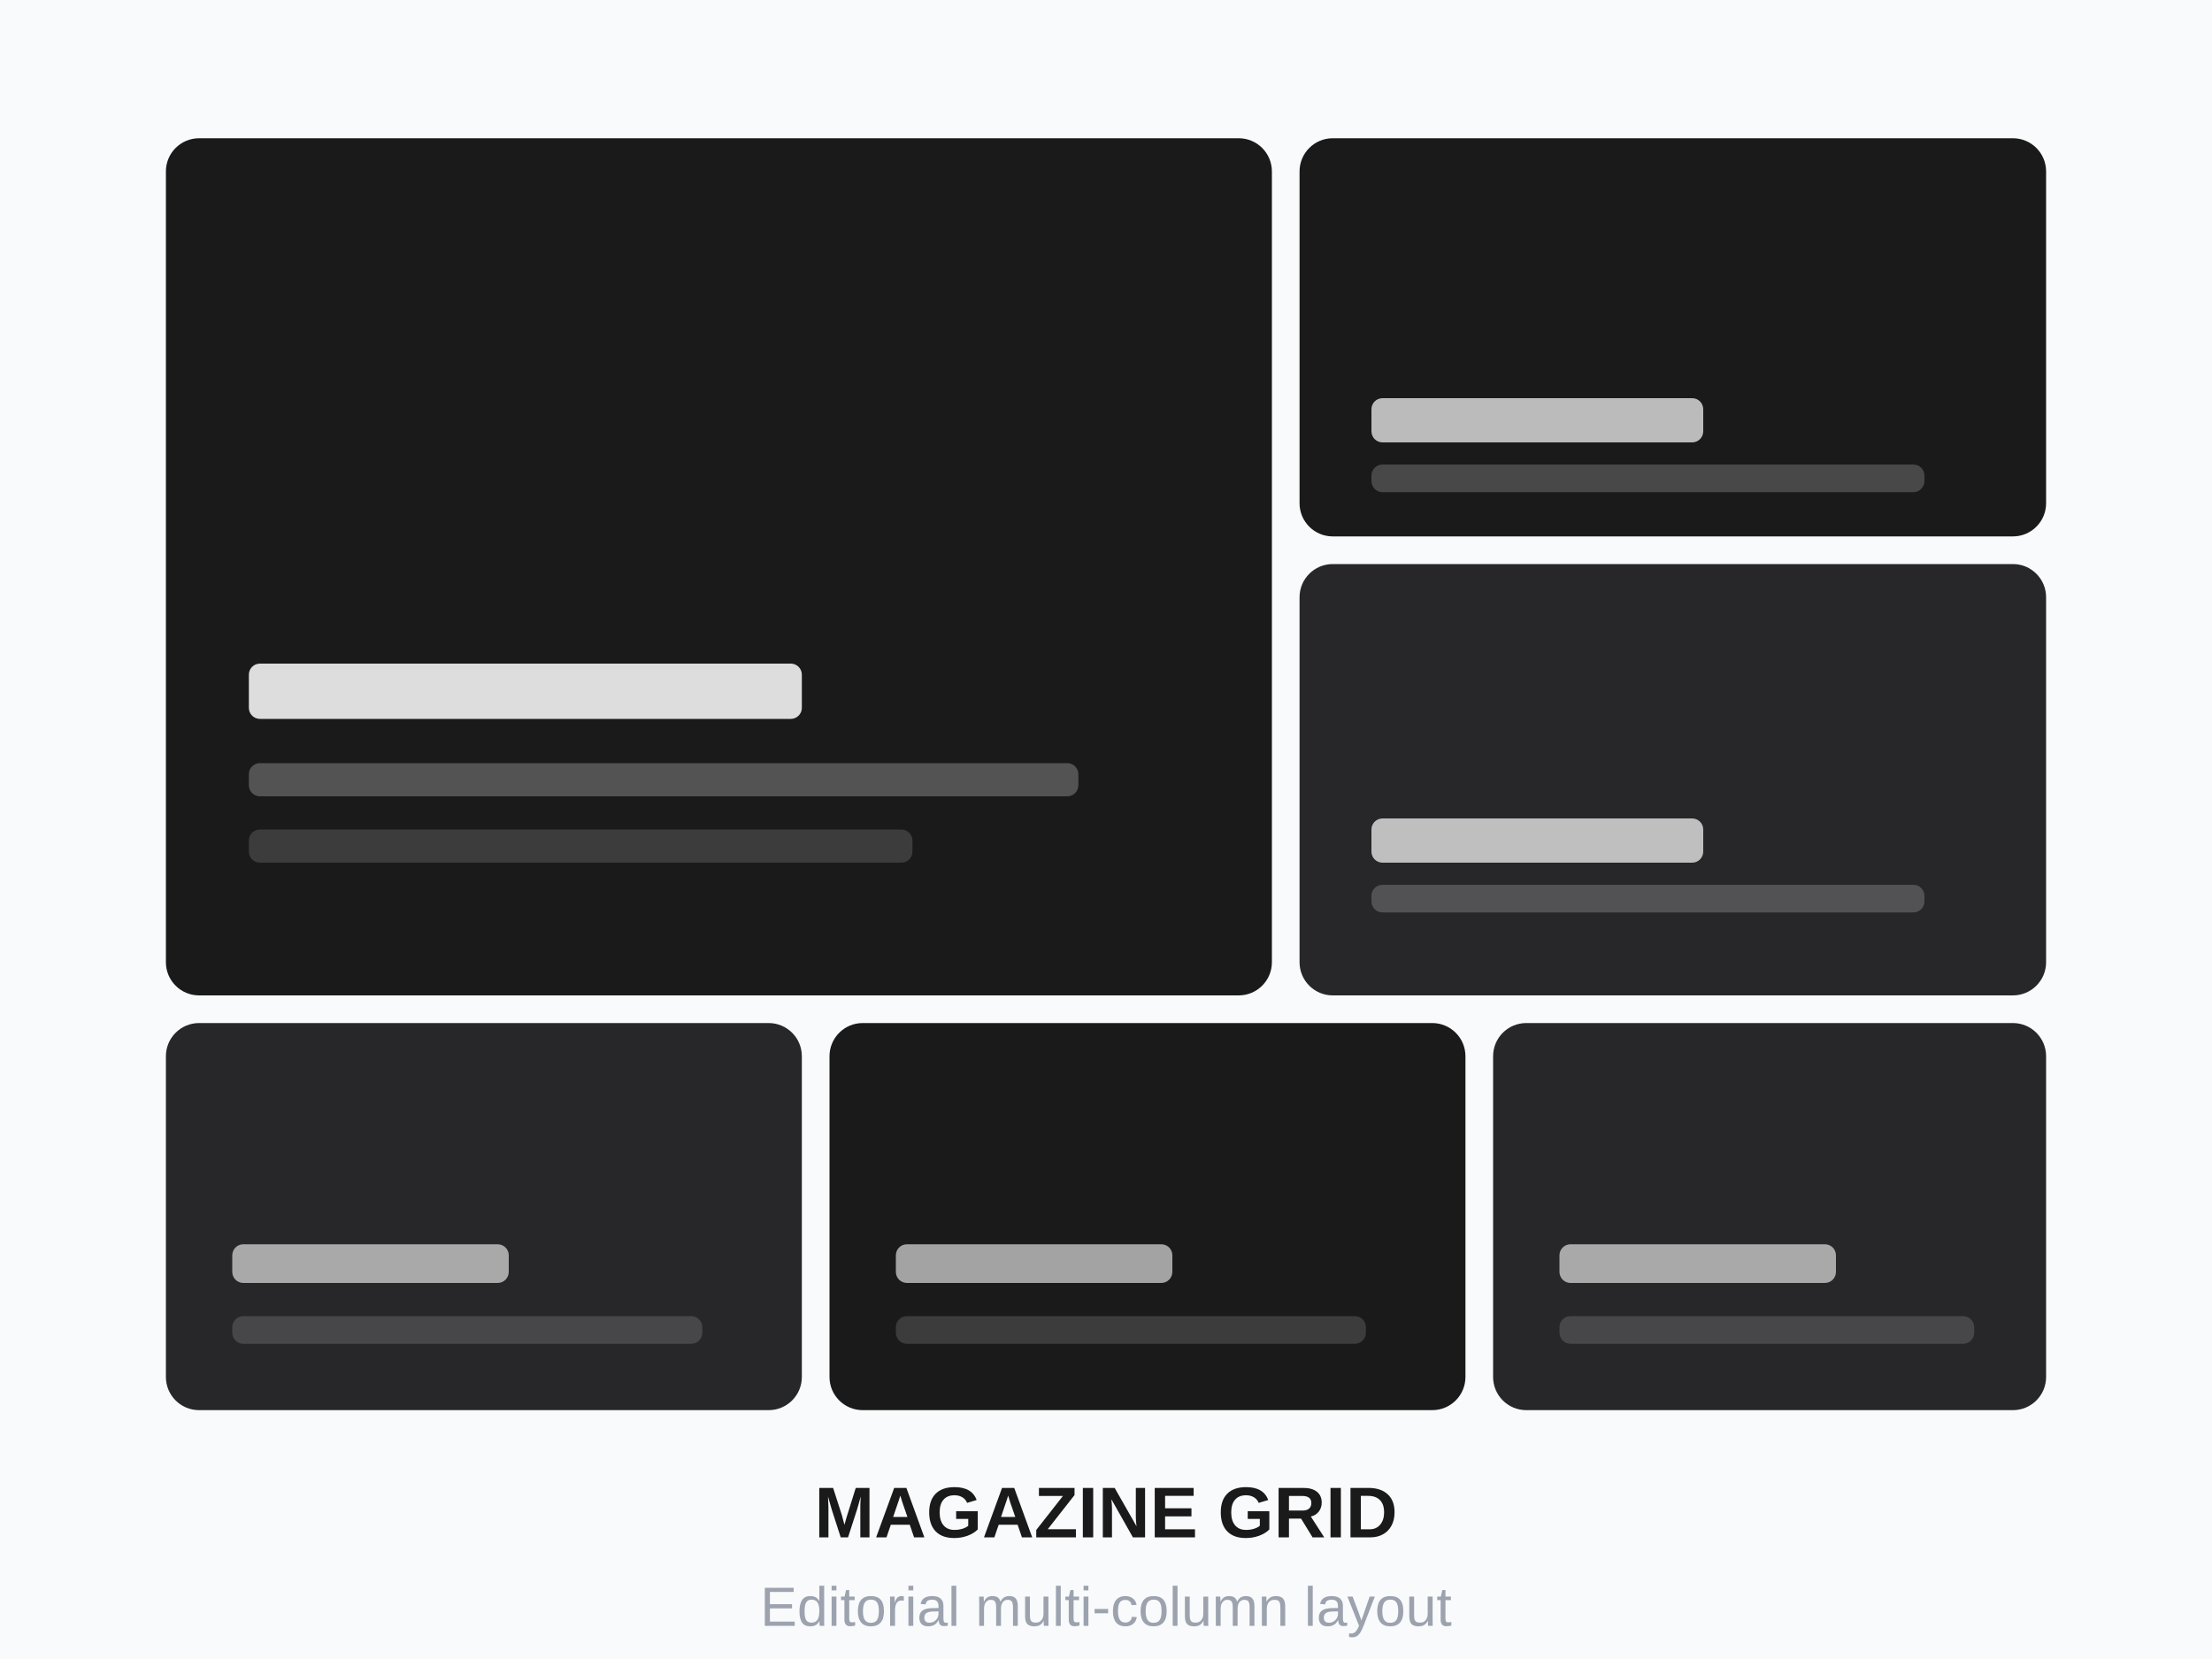
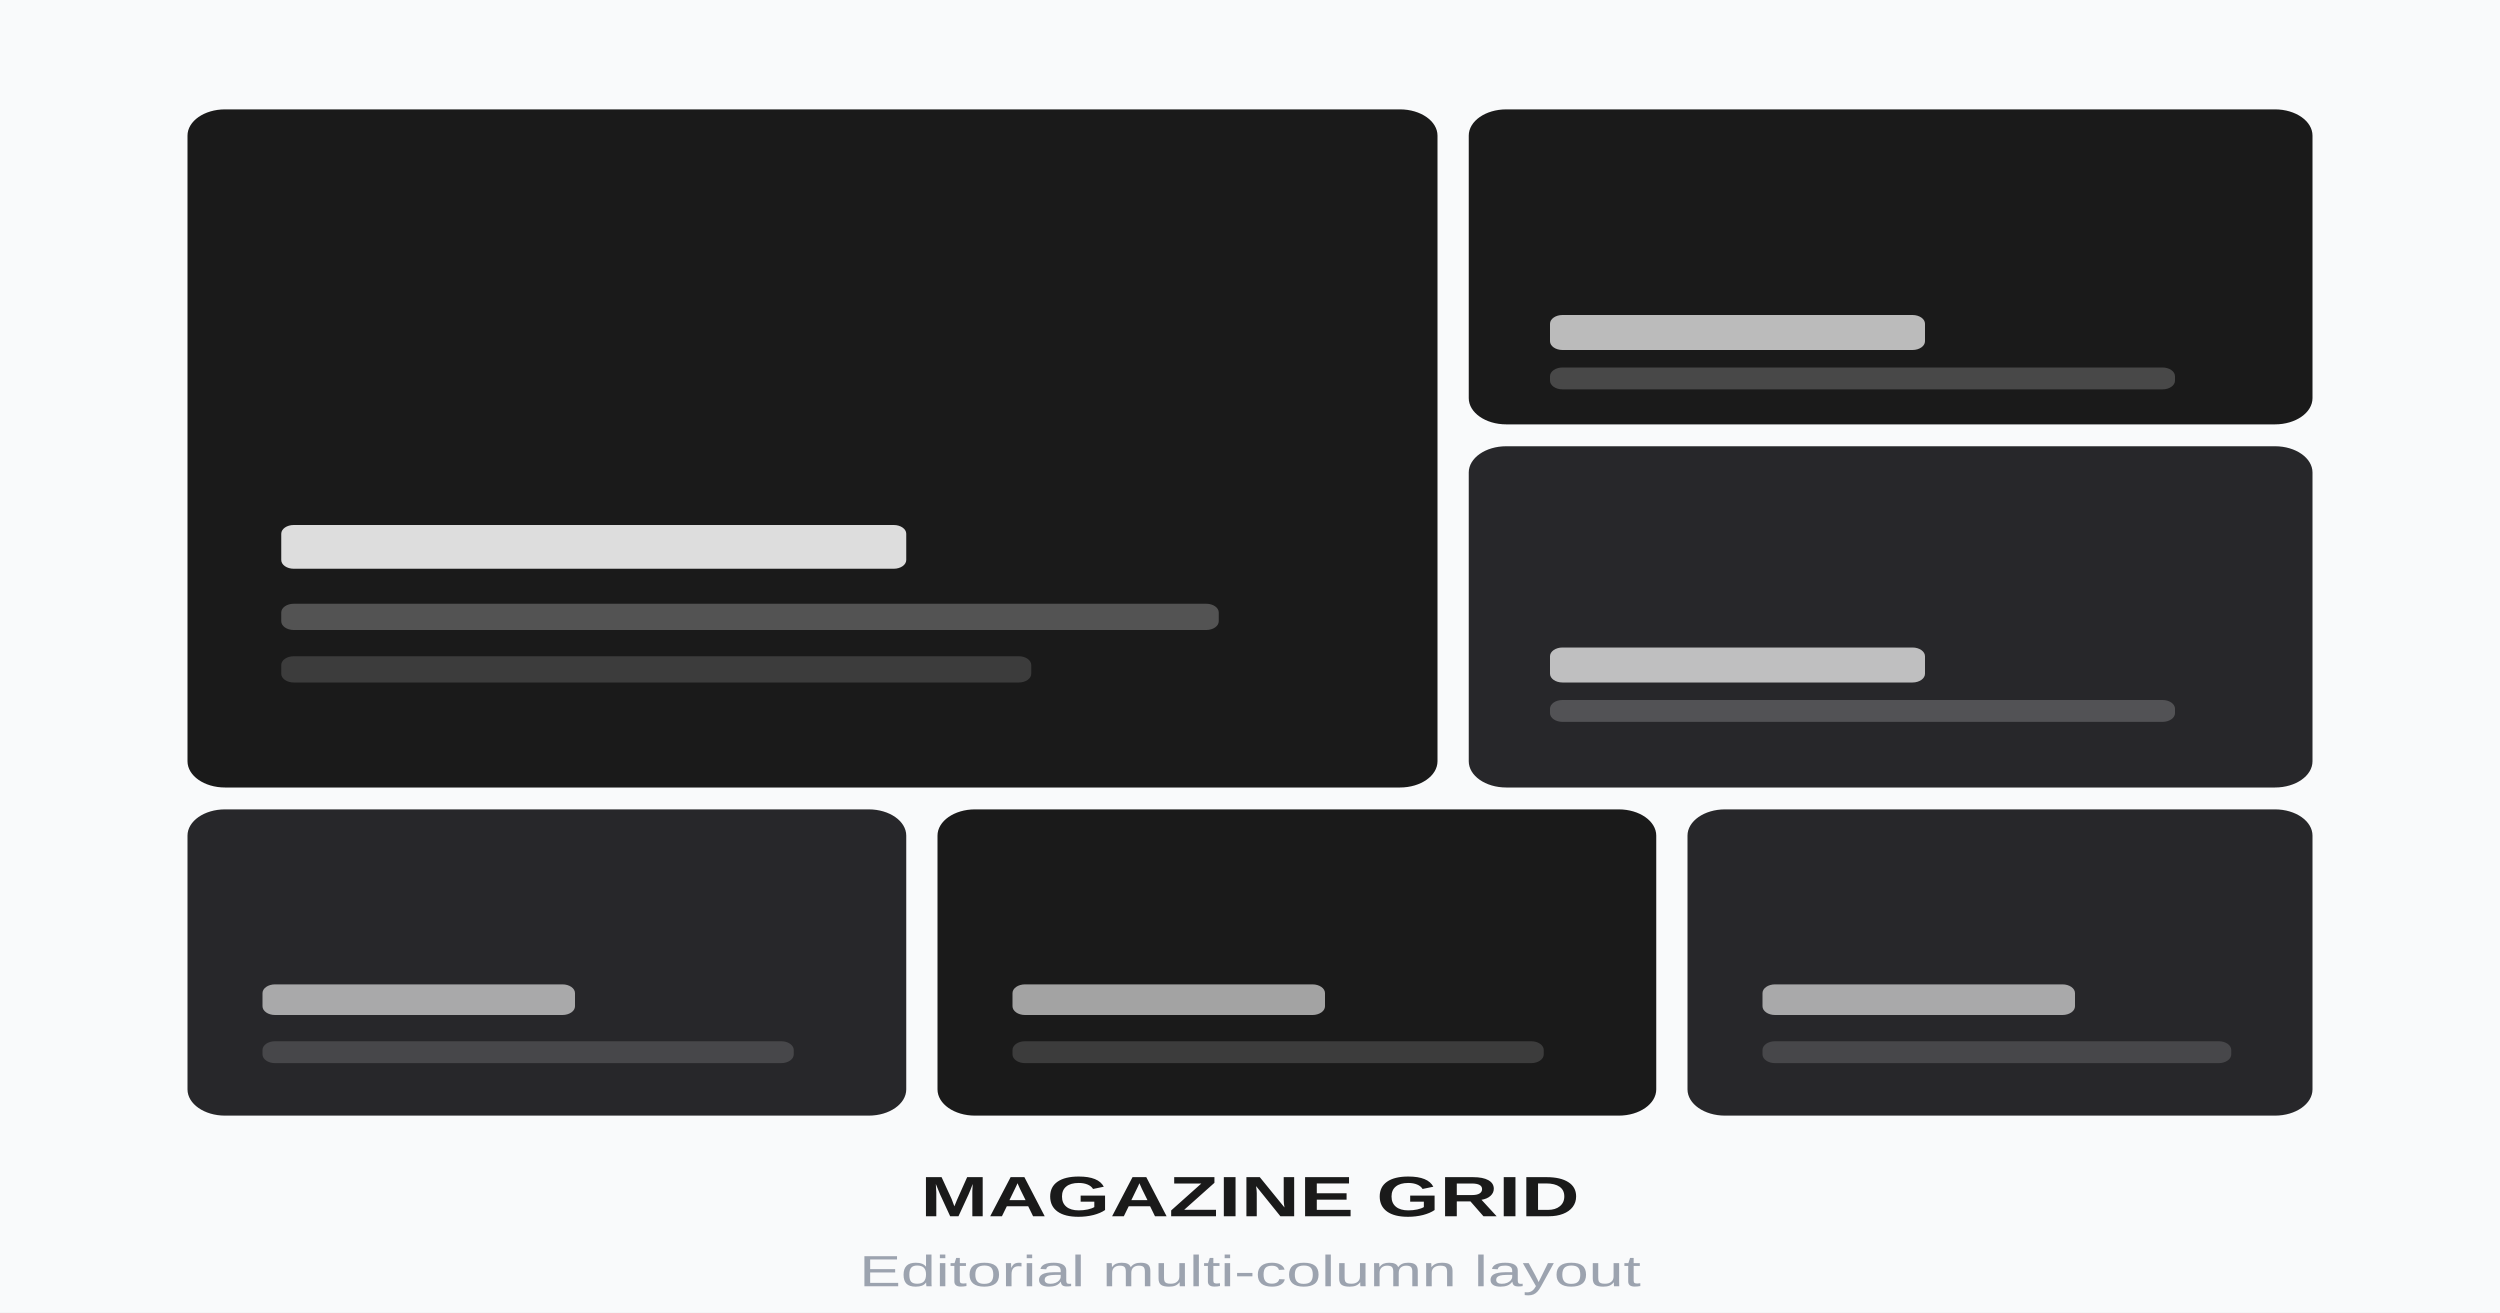
- <svg xmlns="http://www.w3.org/2000/svg" fill="none" viewBox="0 0 400 300">
-   <path fill="#f9fafb" d="M0 0h400v300H0z" />
-   <rect width="200" height="155" x="30" y="25" fill="#1a1a1a" rx="6" />
-   <rect width="100" height="10" x="45" y="120" fill="#fff" fill-opacity=".85" rx="2" />
-   <rect width="150" height="6" x="45" y="138" fill="#fff" fill-opacity=".25" rx="2" />
-   <rect width="120" height="6" x="45" y="150" fill="#fff" fill-opacity=".15" rx="2" />
-   <rect width="135" height="72" x="235" y="25" fill="#1a1a1a" rx="6" />
-   <rect width="60" height="8" x="248" y="72" fill="#fff" fill-opacity=".7" rx="2" />
-   <rect width="100" height="5" x="248" y="84" fill="#fff" fill-opacity=".2" rx="2" />
-   <rect width="135" height="78" x="235" y="102" fill="#27272a" rx="6" />
-   <rect width="60" height="8" x="248" y="148" fill="#fff" fill-opacity=".7" rx="2" />
-   <rect width="100" height="5" x="248" y="160" fill="#fff" fill-opacity=".2" rx="2" />
-   <rect width="115" height="70" x="30" y="185" fill="#27272a" rx="6" />
-   <rect width="50" height="7" x="42" y="225" fill="#fff" fill-opacity=".6" rx="2" />
-   <rect width="85" height="5" x="42" y="238" fill="#fff" fill-opacity=".15" rx="2" />
-   <rect width="115" height="70" x="150" y="185" fill="#1a1a1a" rx="6" />
-   <rect width="50" height="7" x="162" y="225" fill="#fff" fill-opacity=".6" rx="2" />
-   <rect width="85" height="5" x="162" y="238" fill="#fff" fill-opacity=".15" rx="2" />
-   <rect width="100" height="70" x="270" y="185" fill="#27272a" rx="6" />
-   <rect width="50" height="7" x="282" y="225" fill="#fff" fill-opacity=".6" rx="2" />
-   <rect width="75" height="5" x="282" y="238" fill="#fff" fill-opacity=".15" rx="2" />
-   <text x="200" y="278" fill="#1a1a1a" font-family="Arial, sans-serif" font-size="13" font-weight="bold" text-anchor="middle">MAGAZINE GRID</text>
-   <text x="200" y="294" fill="#9ca3af" font-family="Arial, sans-serif" font-size="10" text-anchor="middle">Editorial multi-column layout</text>
+ <svg xmlns="http://www.w3.org/2000/svg" fill="none" viewBox="0 0 1200 630">
+   <path fill="#f9fafb" d="M0 0h1200v630H0z" />
+   <g transform="scale(3.0, 2.1)">
+     <rect width="200" height="155" x="30" y="25" fill="#1a1a1a" rx="6" />
+     <rect width="100" height="10" x="45" y="120" fill="#fff" fill-opacity=".85" rx="2" />
+     <rect width="150" height="6" x="45" y="138" fill="#fff" fill-opacity=".25" rx="2" />
+     <rect width="120" height="6" x="45" y="150" fill="#fff" fill-opacity=".15" rx="2" />
+     <rect width="135" height="72" x="235" y="25" fill="#1a1a1a" rx="6" />
+     <rect width="60" height="8" x="248" y="72" fill="#fff" fill-opacity=".7" rx="2" />
+     <rect width="100" height="5" x="248" y="84" fill="#fff" fill-opacity=".2" rx="2" />
+     <rect width="135" height="78" x="235" y="102" fill="#27272a" rx="6" />
+     <rect width="60" height="8" x="248" y="148" fill="#fff" fill-opacity=".7" rx="2" />
+     <rect width="100" height="5" x="248" y="160" fill="#fff" fill-opacity=".2" rx="2" />
+     <rect width="115" height="70" x="30" y="185" fill="#27272a" rx="6" />
+     <rect width="50" height="7" x="42" y="225" fill="#fff" fill-opacity=".6" rx="2" />
+     <rect width="85" height="5" x="42" y="238" fill="#fff" fill-opacity=".15" rx="2" />
+     <rect width="115" height="70" x="150" y="185" fill="#1a1a1a" rx="6" />
+     <rect width="50" height="7" x="162" y="225" fill="#fff" fill-opacity=".6" rx="2" />
+     <rect width="85" height="5" x="162" y="238" fill="#fff" fill-opacity=".15" rx="2" />
+     <rect width="100" height="70" x="270" y="185" fill="#27272a" rx="6" />
+     <rect width="50" height="7" x="282" y="225" fill="#fff" fill-opacity=".6" rx="2" />
+     <rect width="75" height="5" x="282" y="238" fill="#fff" fill-opacity=".15" rx="2" />
+     <text x="200" y="278" fill="#1a1a1a" font-family="Arial, sans-serif" font-size="13" font-weight="bold" text-anchor="middle">MAGAZINE GRID</text>
+     <text x="200" y="294" fill="#9ca3af" font-family="Arial, sans-serif" font-size="10" text-anchor="middle">Editorial multi-column layout</text>
+   </g>
</svg>
